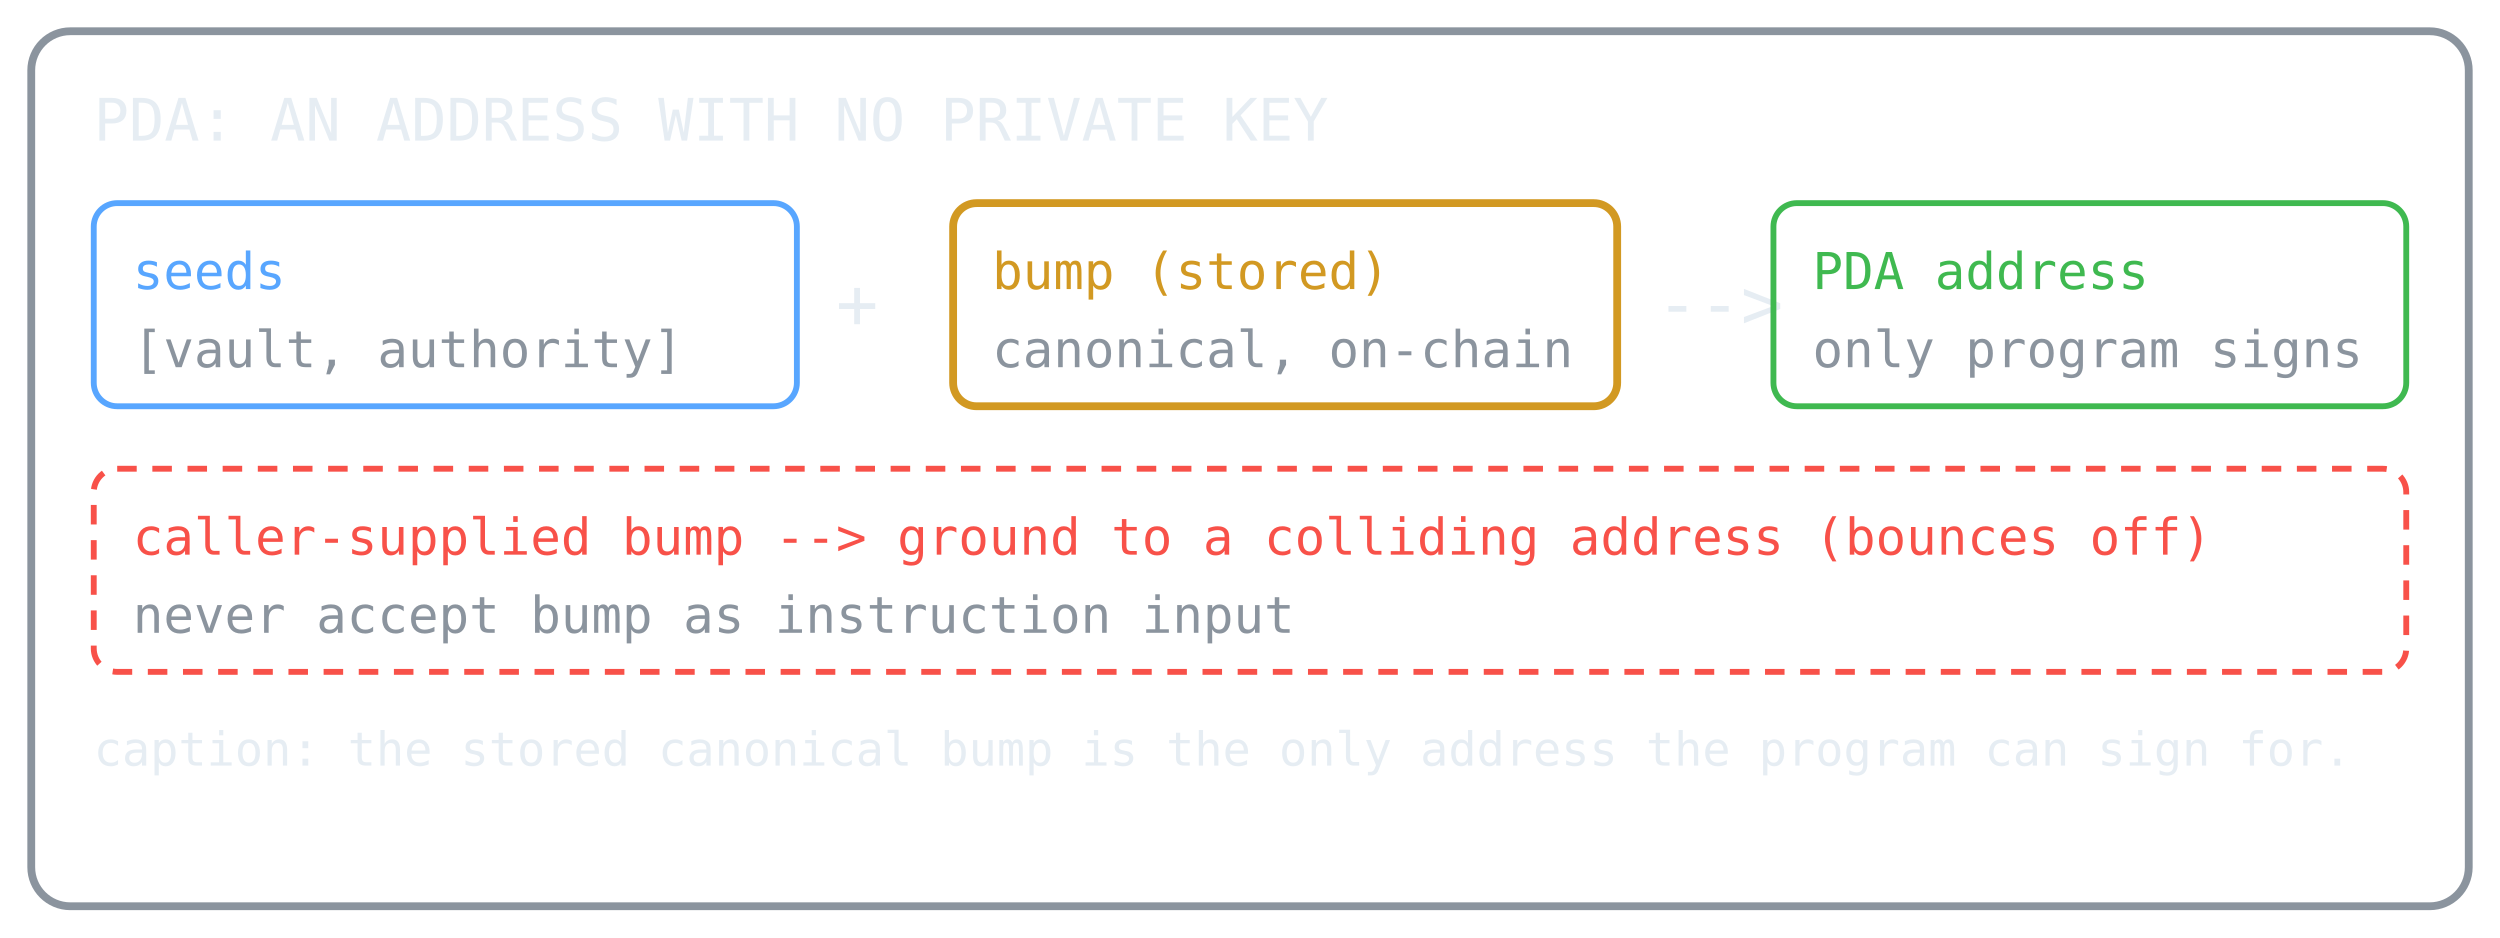
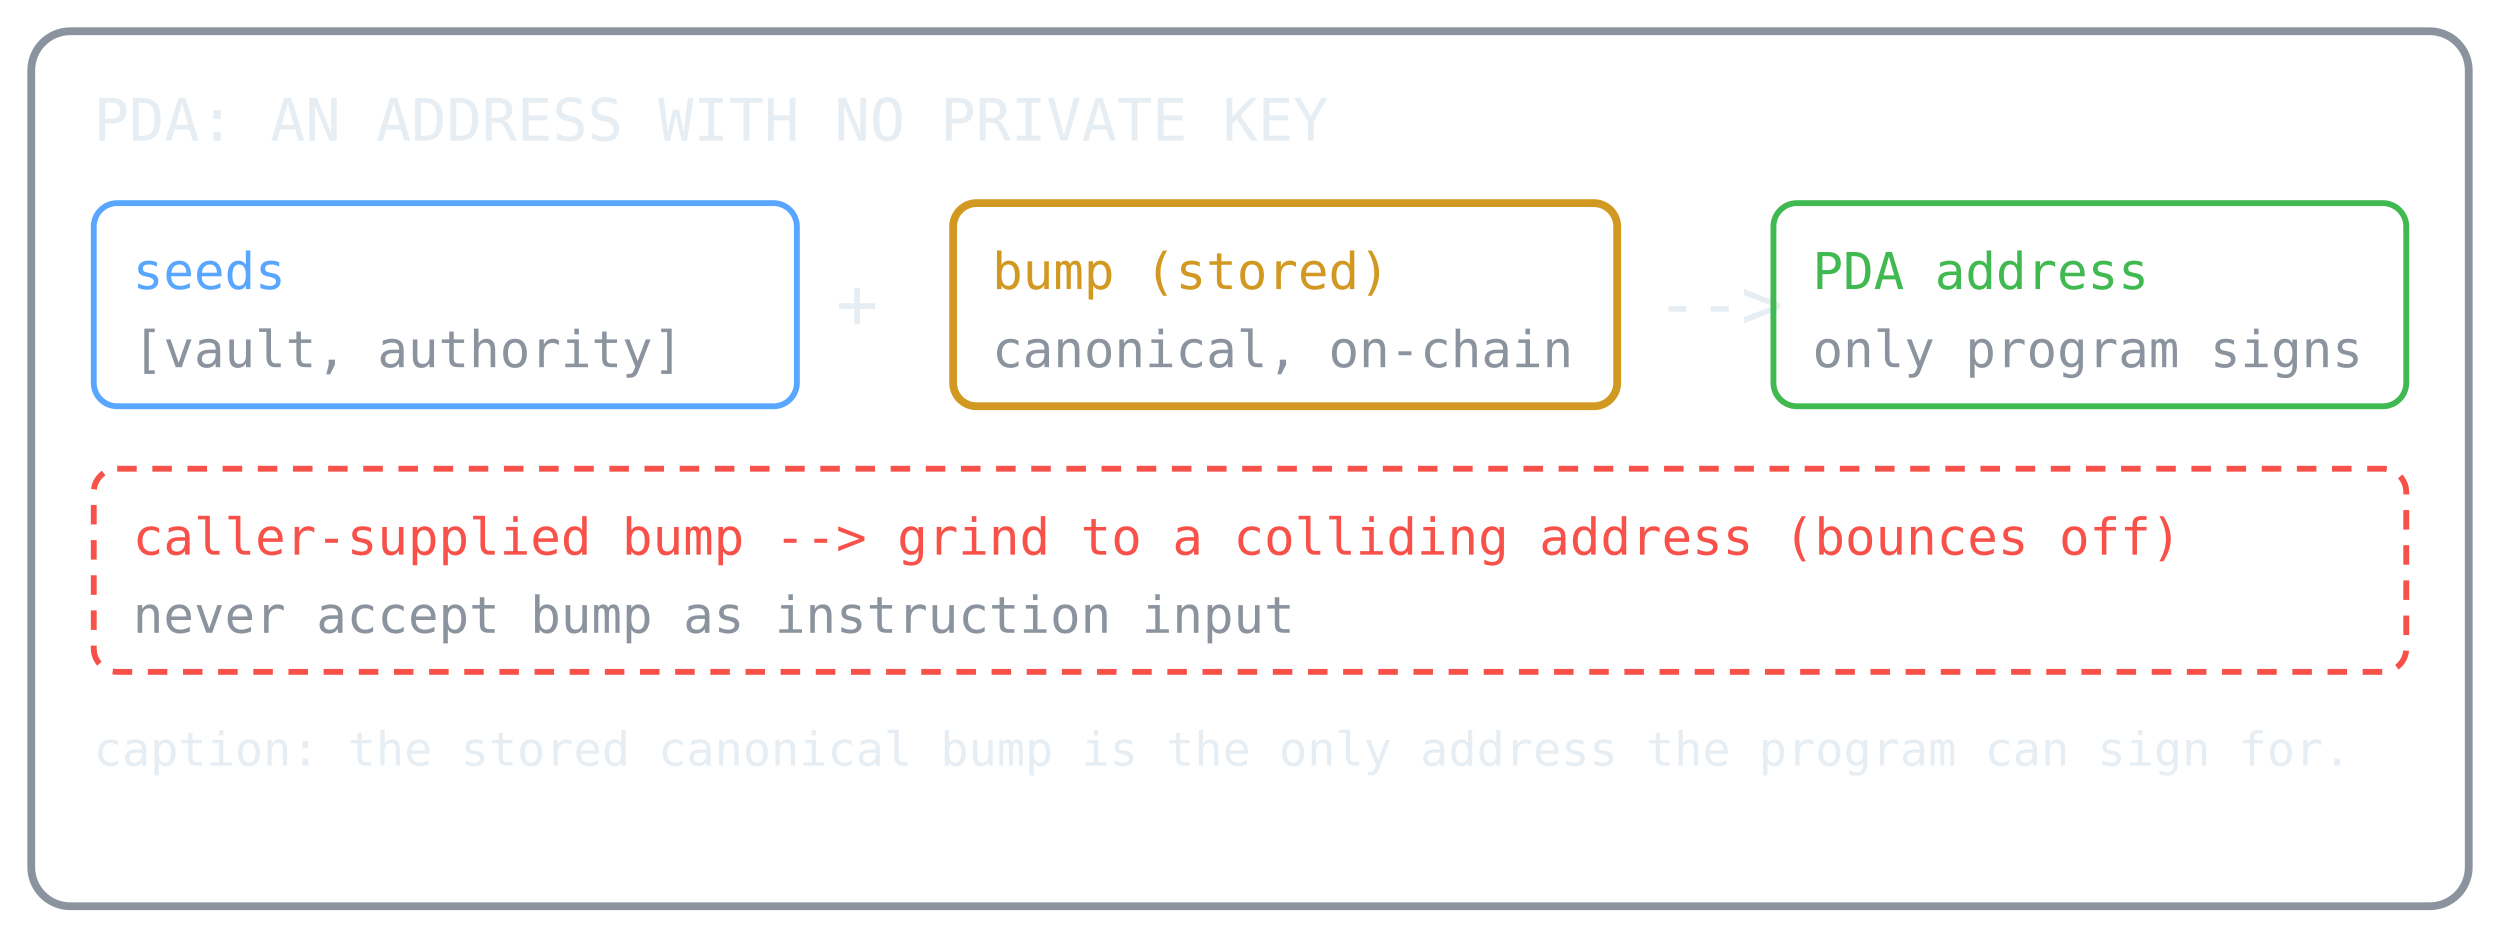
<svg xmlns="http://www.w3.org/2000/svg" viewBox="0 0 640 240" role="img" aria-label="PDA seeds and bump">
  <rect x="8" y="8" width="624" height="224" rx="10" fill="none" stroke="#8b949e" stroke-width="2" />
  <text x="24" y="36" fill="#e6edf3" font-family="monospace" font-size="15">PDA: AN ADDRESS WITH NO PRIVATE KEY</text>
  <g font-family="monospace" font-size="13">
    <rect x="24" y="52" width="180" height="52" rx="6" fill="none" stroke="#58a6ff" stroke-width="1.5" />
    <text x="34" y="74" fill="#58a6ff">seeds</text>
    <text x="34" y="94" fill="#8b949e">[vault, authority]</text>
    <text x="214" y="84" fill="#e6edf3" font-size="18">+</text>
    <rect x="244" y="52" width="170" height="52" rx="6" fill="none" stroke="#d29922" stroke-width="2" />
    <text x="254" y="74" fill="#d29922">bump (stored)</text>
    <text x="254" y="94" fill="#8b949e">canonical, on-chain</text>
    <text x="424" y="84" fill="#e6edf3" font-size="18">--&gt;</text>
    <rect x="454" y="52" width="162" height="52" rx="6" fill="none" stroke="#3fb950" stroke-width="1.5" />
    <text x="464" y="74" fill="#3fb950">PDA address</text>
    <text x="464" y="94" fill="#8b949e">only program signs</text>
    <rect x="24" y="120" width="592" height="52" rx="6" fill="none" stroke="#f85149" stroke-width="1.5" stroke-dasharray="5 4" />
-     <text x="34" y="142" fill="#f85149">caller-supplied bump --&gt; ground to a colliding address (bounces off)</text>
+     <text x="34" y="142" fill="#f85149">caller-supplied bump --&gt; grind to a colliding address (bounces off)</text>
    <text x="34" y="162" fill="#8b949e">never accept bump as instruction input</text>
  </g>
  <text x="24" y="196" fill="#e6edf3" font-family="monospace" font-size="12">caption: the stored canonical bump is the only address the program can sign for.</text>
</svg>
